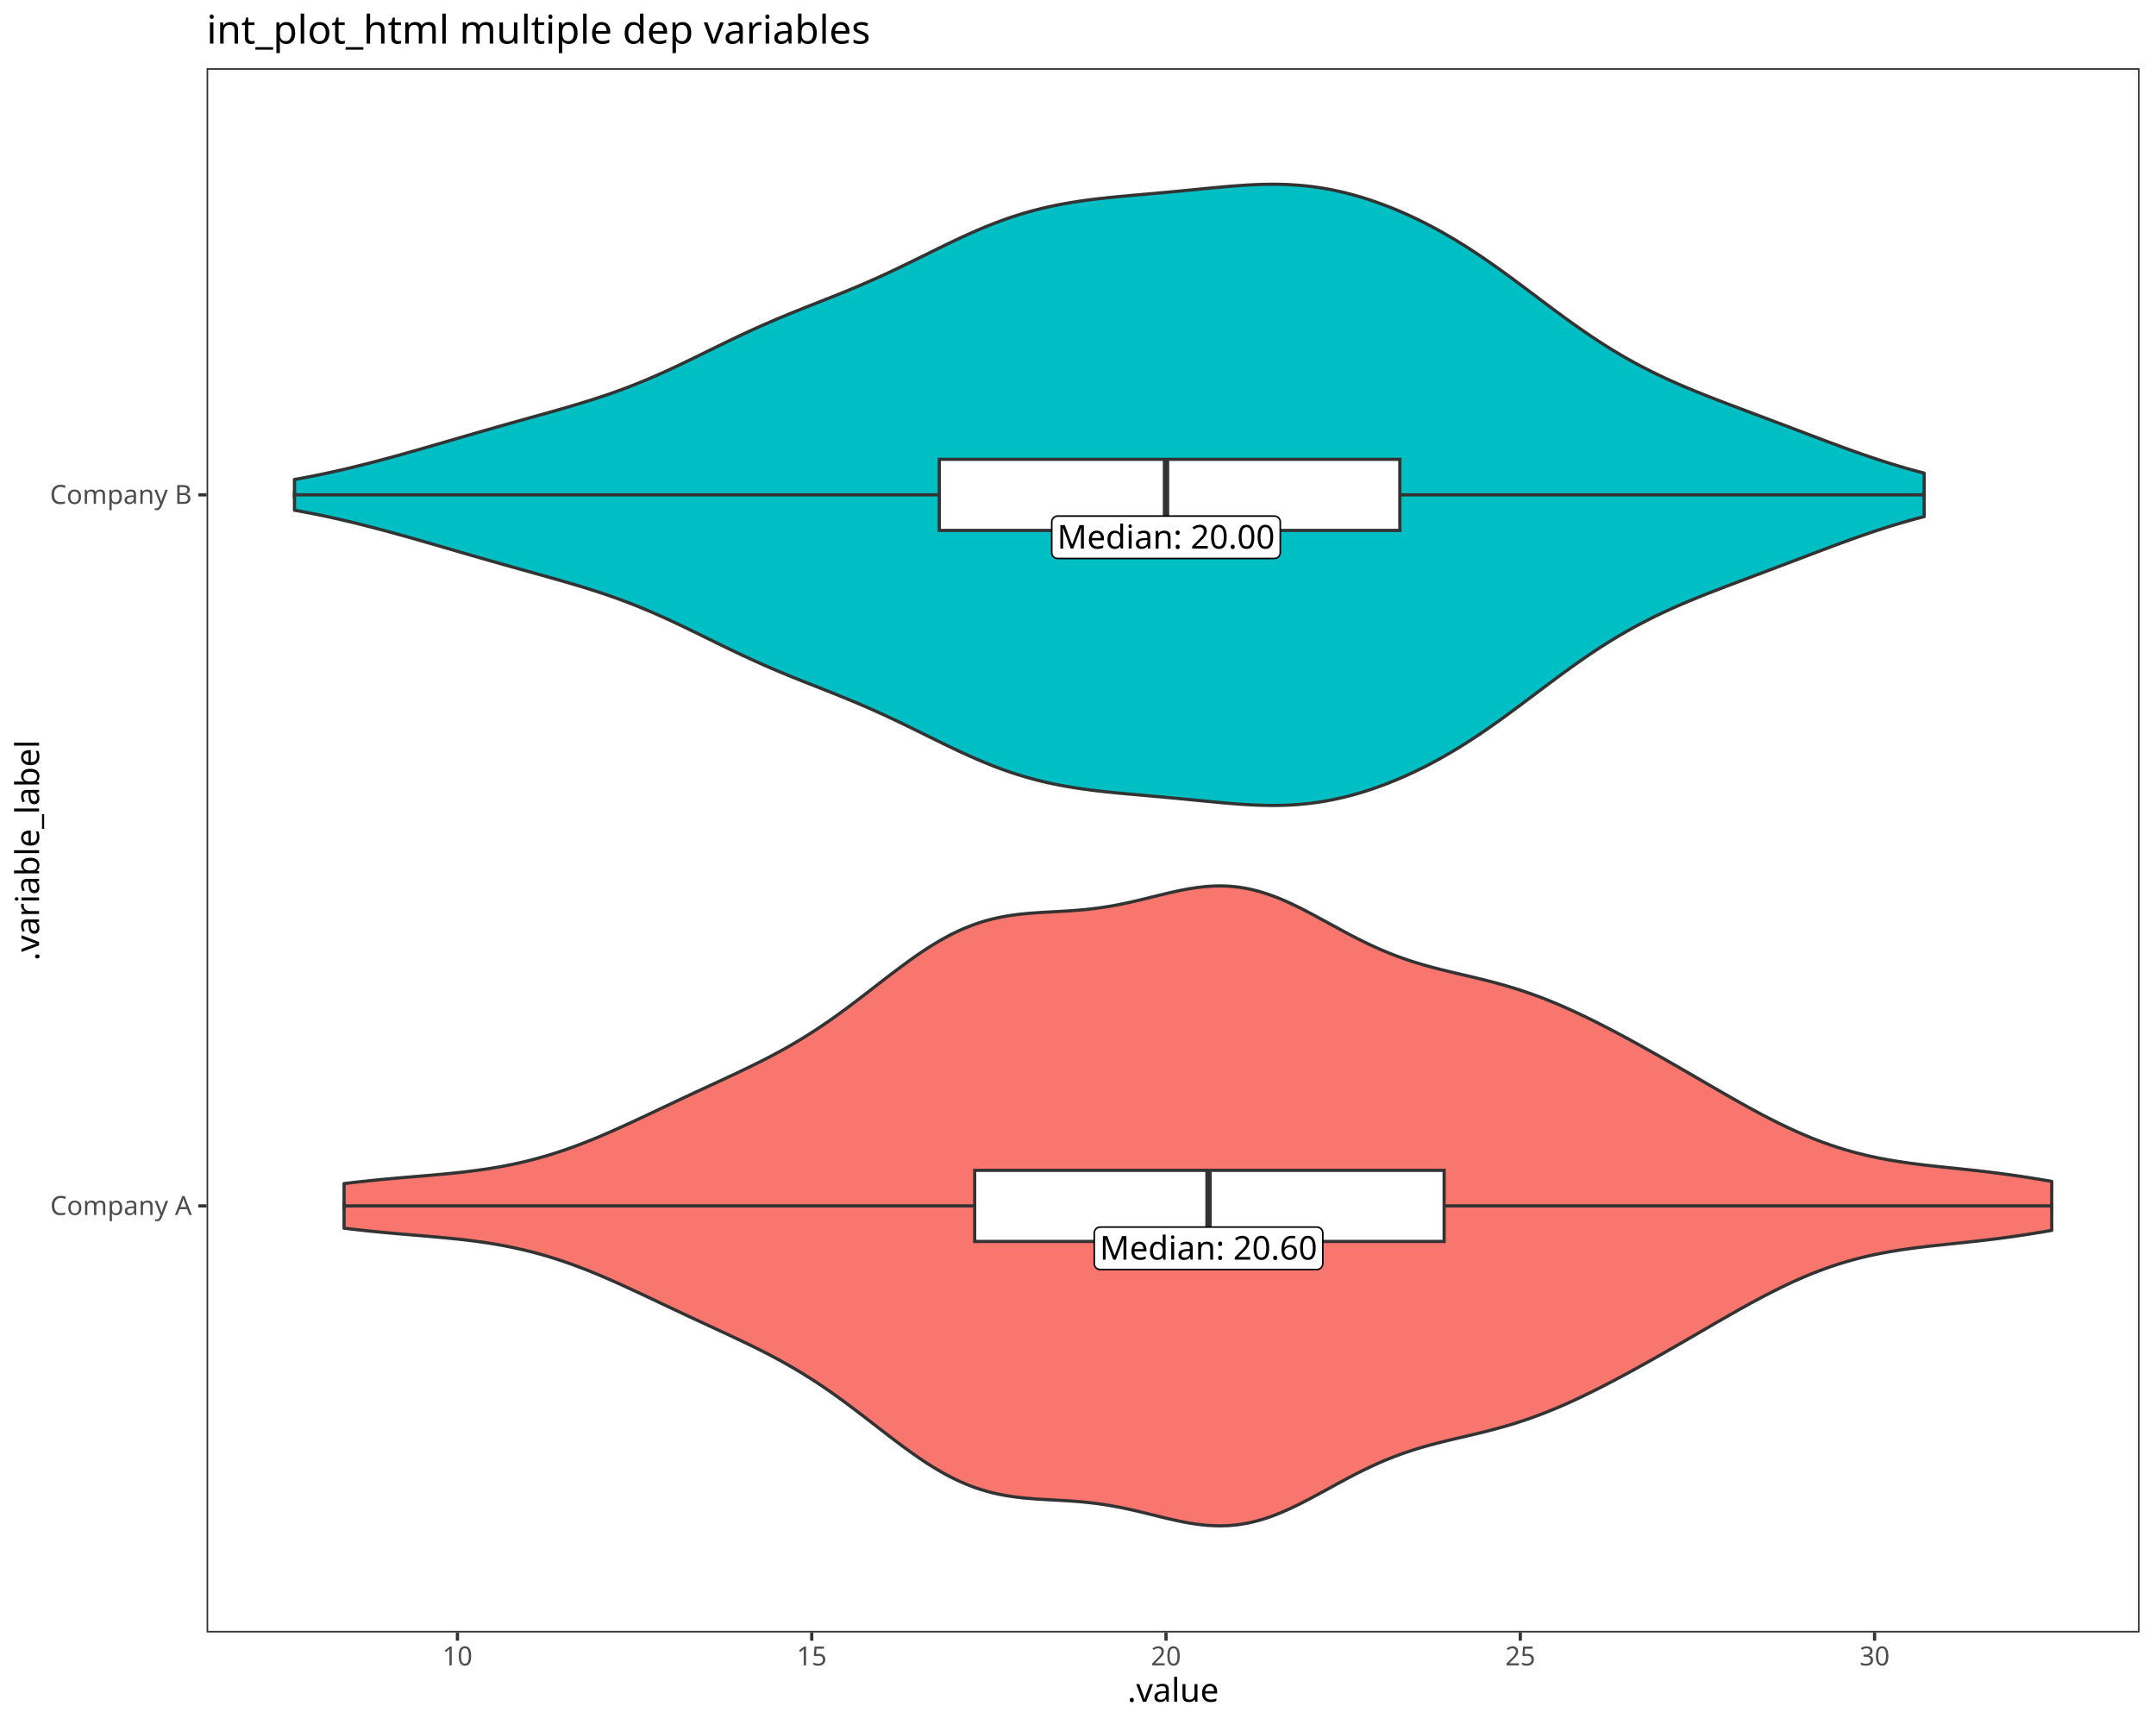
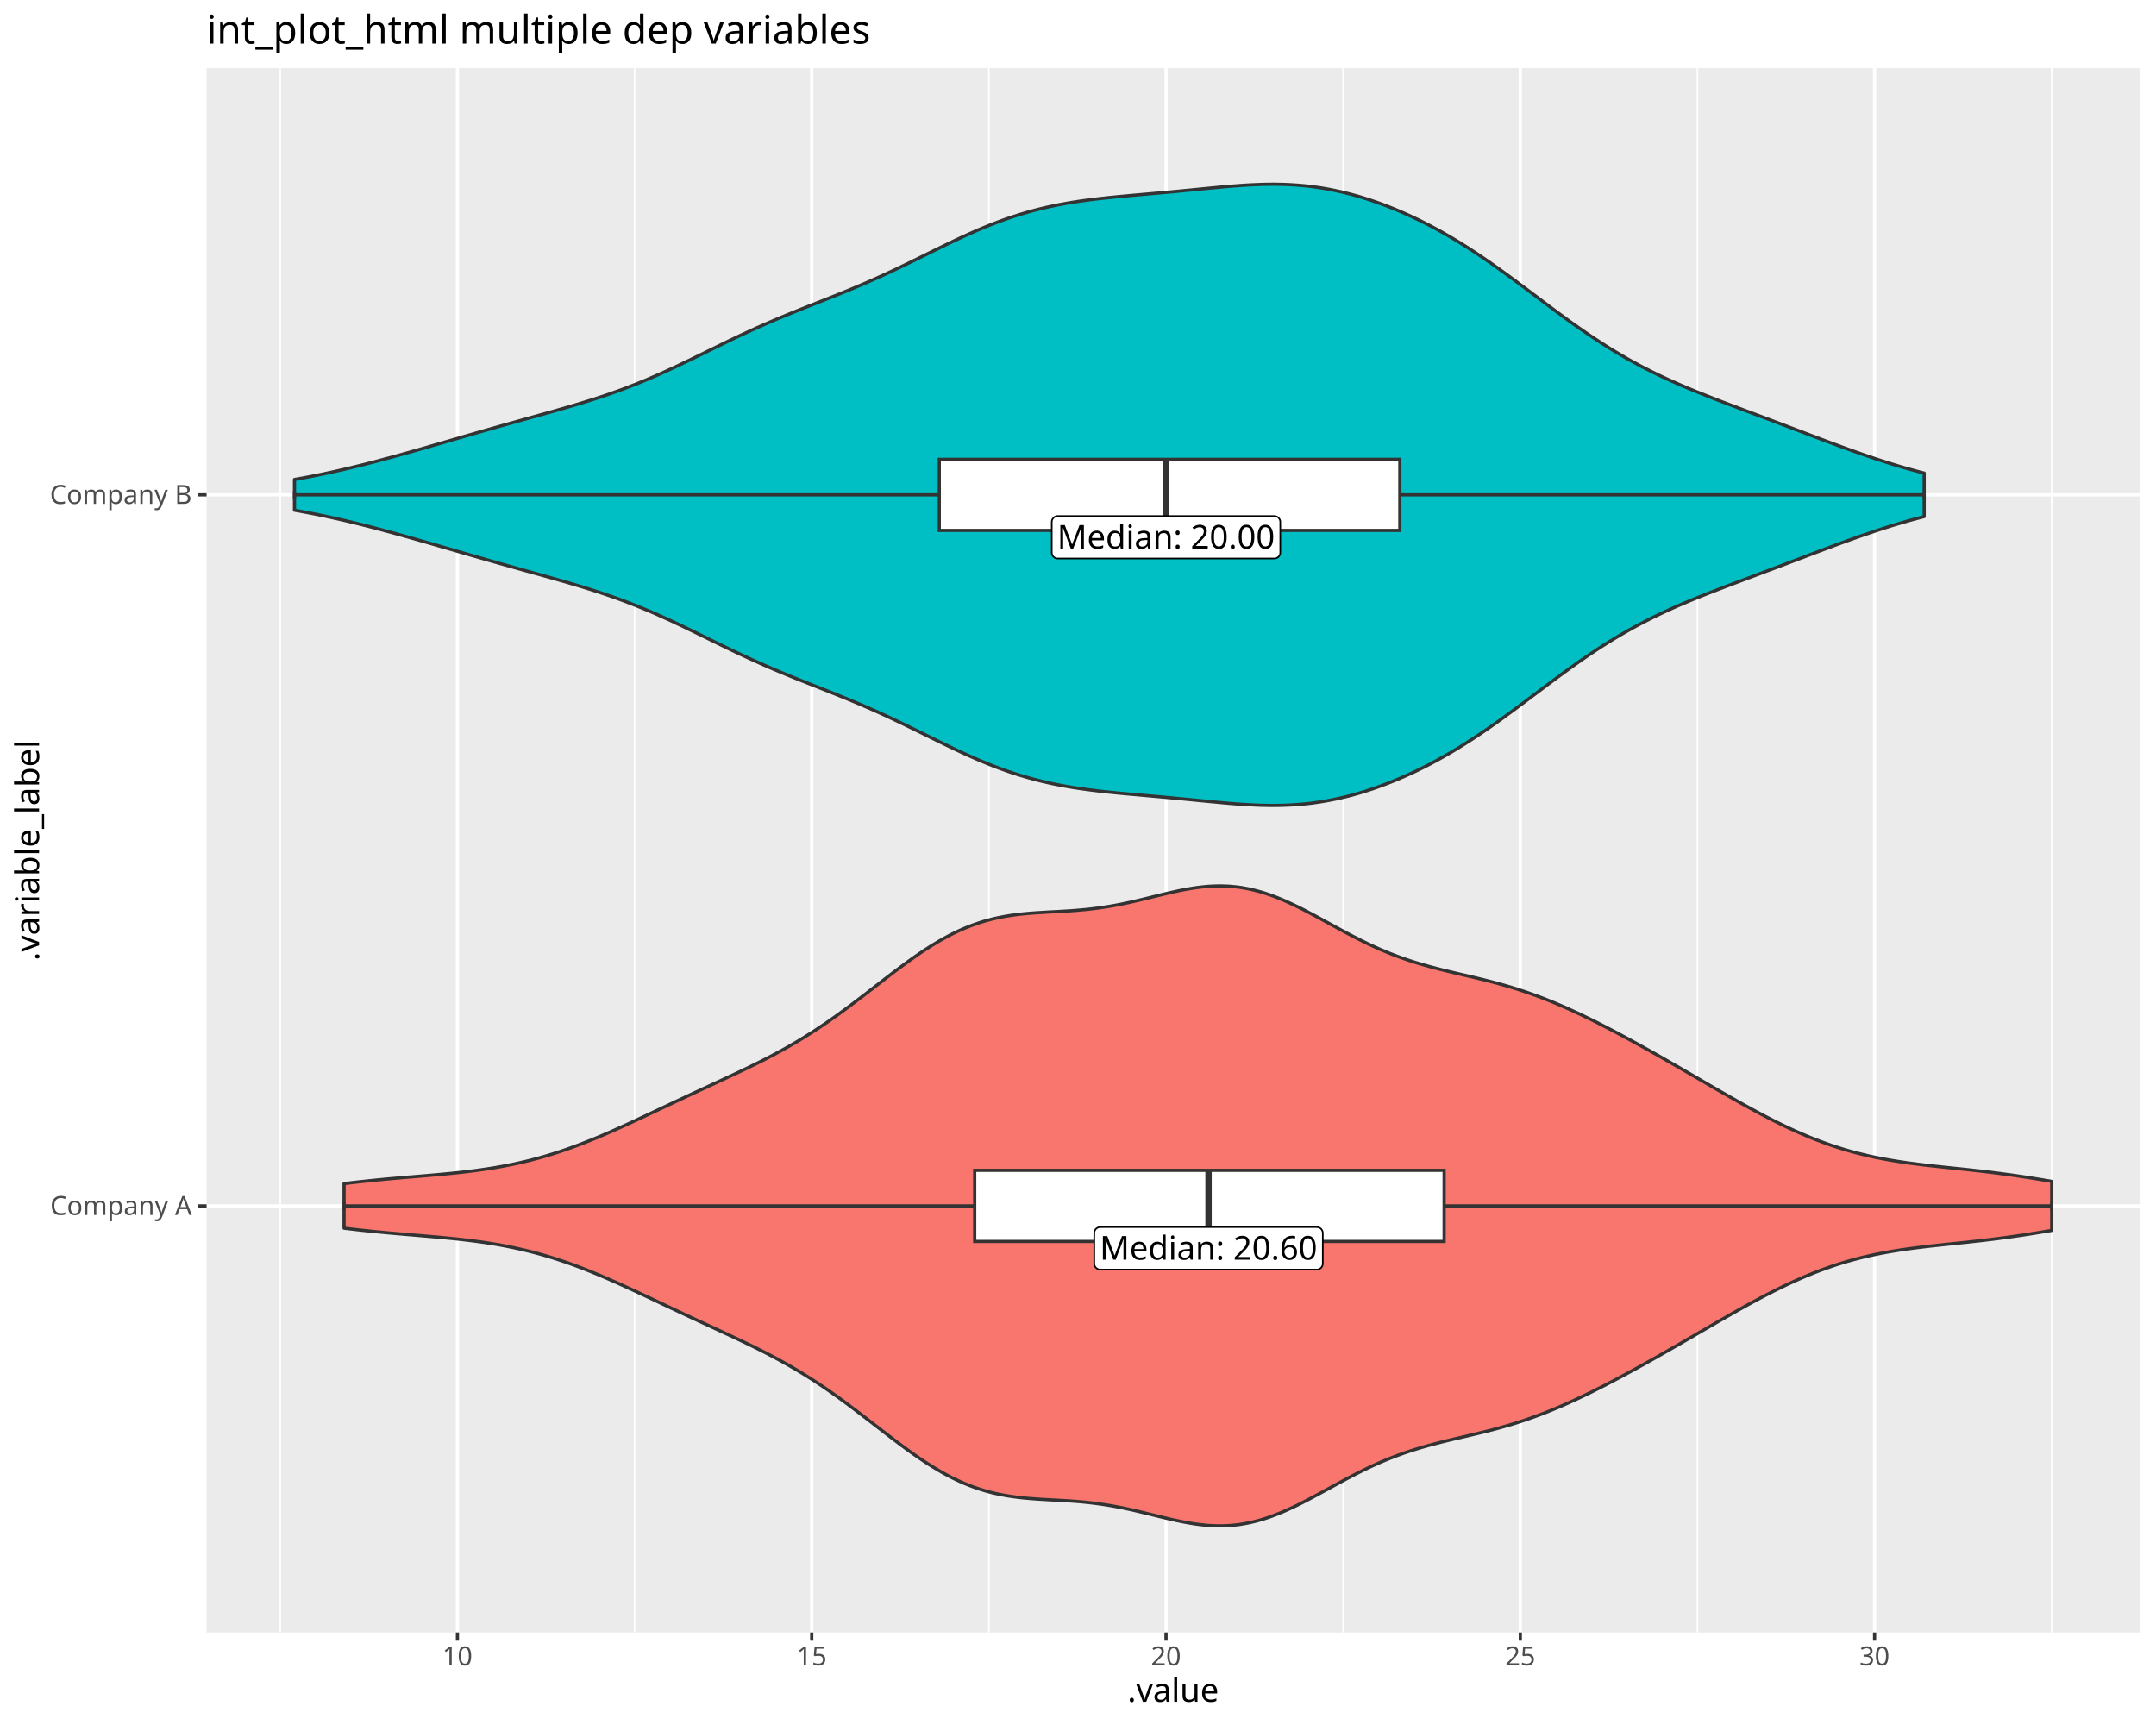
<svg xmlns="http://www.w3.org/2000/svg" class="svglite" data-engine-version="2.0" width="720.00pt" height="576.00pt" viewBox="0 0 720.00 576.00">
  <defs>
    <style type="text/css">
    .svglite line, .svglite polyline, .svglite polygon, .svglite path, .svglite rect, .svglite circle {
      fill: none;
      stroke: #000000;
      stroke-linecap: round;
      stroke-linejoin: round;
      stroke-miterlimit: 10.00;
    }
  </style>
  </defs>
  <rect width="100%" height="100%" style="stroke: none; fill: #FFFFFF;" />
  <defs>
    <clipPath id="cpMC4wMHw3MjAuMDB8MC4wMHw1NzYuMDA=">
      <rect x="0.00" y="0.00" width="720.00" height="576.00" />
    </clipPath>
  </defs>
  <g clip-path="url(#cpMC4wMHw3MjAuMDB8MC4wMHw1NzYuMDA=)">
    <rect x="0.00" y="0.00" width="720.00" height="576.00" style="stroke-width: 1.07; stroke: #FFFFFF; fill: #FFFFFF;" />
  </g>
  <defs>
    <clipPath id="cpNjguOTl8NzE0LjUyfDIyLjc4fDU0NS4xMQ==">
      <rect x="68.99" y="22.78" width="645.53" height="522.33" />
    </clipPath>
  </defs>
  <g clip-path="url(#cpNjguOTl8NzE0LjUyfDIyLjc4fDU0NS4xMQ==)">
-     <rect x="68.99" y="22.78" width="645.53" height="522.33" style="stroke-width: 1.07; stroke: none; fill: #FFFFFF;" />
+     <rect x="68.99" y="22.78" width="645.53" height="522.33" style="stroke-width: 1.07; stroke: none; fill: #EBEBEB;" />
+     <polyline points="93.60,545.11 93.60,22.78 " style="stroke-width: 0.53; stroke: #FFFFFF; stroke-linecap: butt;" />
+     <polyline points="211.92,545.11 211.92,22.78 " style="stroke-width: 0.53; stroke: #FFFFFF; stroke-linecap: butt;" />
+     <polyline points="330.23,545.11 330.23,22.78 " style="stroke-width: 0.53; stroke: #FFFFFF; stroke-linecap: butt;" />
+     <polyline points="448.55,545.11 448.55,22.78 " style="stroke-width: 0.53; stroke: #FFFFFF; stroke-linecap: butt;" />
+     <polyline points="566.86,545.11 566.86,22.78 " style="stroke-width: 0.53; stroke: #FFFFFF; stroke-linecap: butt;" />
+     <polyline points="685.18,545.11 685.18,22.78 " style="stroke-width: 0.53; stroke: #FFFFFF; stroke-linecap: butt;" />
+     <polyline points="68.99,402.66 714.52,402.66 " style="stroke-width: 1.07; stroke: #FFFFFF; stroke-linecap: butt;" />
+     <polyline points="68.99,165.24 714.52,165.24 " style="stroke-width: 1.07; stroke: #FFFFFF; stroke-linecap: butt;" />
+     <polyline points="152.76,545.11 152.76,22.78 " style="stroke-width: 1.07; stroke: #FFFFFF; stroke-linecap: butt;" />
+     <polyline points="271.08,545.11 271.08,22.78 " style="stroke-width: 1.07; stroke: #FFFFFF; stroke-linecap: butt;" />
+     <polyline points="389.39,545.11 389.39,22.78 " style="stroke-width: 1.07; stroke: #FFFFFF; stroke-linecap: butt;" />
+     <polyline points="507.71,545.11 507.71,22.78 " style="stroke-width: 1.07; stroke: #FFFFFF; stroke-linecap: butt;" />
+     <polyline points="626.02,545.11 626.02,22.78 " style="stroke-width: 1.07; stroke: #FFFFFF; stroke-linecap: butt;" />
    <polygon points="114.90,410.11 116.02,410.24 117.13,410.37 118.25,410.50 119.36,410.63 120.48,410.75 121.60,410.87 122.71,410.99 123.83,411.11 124.94,411.22 126.06,411.33 127.18,411.44 128.29,411.54 129.41,411.65 130.52,411.75 131.64,411.85 132.76,411.95 133.87,412.04 134.99,412.14 136.10,412.23 137.22,412.33 138.34,412.42 139.45,412.52 140.57,412.61 141.68,412.71 142.80,412.80 143.92,412.90 145.03,413.00 146.15,413.09 147.26,413.20 148.38,413.30 149.50,413.41 150.61,413.52 151.73,413.63 152.84,413.75 153.96,413.87 155.08,414.00 156.19,414.13 157.31,414.27 158.42,414.41 159.54,414.56 160.66,414.71 161.77,414.87 162.89,415.04 164.00,415.22 165.12,415.40 166.24,415.59 167.35,415.79 168.47,416.00 169.58,416.22 170.70,416.44 171.82,416.67 172.93,416.92 174.05,417.17 175.16,417.43 176.28,417.70 177.40,417.98 178.51,418.27 179.63,418.57 180.74,418.88 181.86,419.20 182.98,419.53 184.09,419.87 185.21,420.22 186.32,420.58 187.44,420.95 188.56,421.33 189.67,421.72 190.79,422.11 191.90,422.52 193.02,422.94 194.14,423.36 195.25,423.79 196.37,424.23 197.48,424.68 198.60,425.14 199.72,425.60 200.83,426.07 201.95,426.55 203.06,427.03 204.18,427.52 205.30,428.01 206.41,428.51 207.53,429.02 208.64,429.52 209.76,430.04 210.88,430.55 211.99,431.07 213.11,431.59 214.22,432.11 215.34,432.63 216.46,433.16 217.57,433.68 218.69,434.21 219.80,434.74 220.92,435.27 222.04,435.79 223.15,436.32 224.27,436.85 225.38,437.37 226.50,437.90 227.62,438.42 228.73,438.94 229.85,439.47 230.96,439.99 232.08,440.51 233.20,441.03 234.31,441.54 235.43,442.06 236.54,442.58 237.66,443.09 238.78,443.61 239.89,444.13 241.01,444.65 242.12,445.17 243.24,445.68 244.36,446.21 245.47,446.73 246.59,447.26 247.70,447.79 248.82,448.32 249.94,448.86 251.05,449.40 252.17,449.95 253.28,450.51 254.40,451.07 255.52,451.64 256.63,452.21 257.75,452.80 258.86,453.39 259.98,453.99 261.10,454.60 262.21,455.23 263.33,455.86 264.44,456.50 265.56,457.15 266.68,457.82 267.79,458.49 268.91,459.18 270.02,459.88 271.14,460.59 272.26,461.31 273.37,462.05 274.49,462.79 275.60,463.55 276.72,464.32 277.84,465.10 278.95,465.89 280.07,466.69 281.18,467.50 282.30,468.32 283.42,469.15 284.53,469.99 285.65,470.83 286.76,471.68 287.88,472.53 289.00,473.39 290.11,474.25 291.23,475.11 292.34,475.98 293.46,476.84 294.58,477.70 295.69,478.56 296.81,479.42 297.92,480.27 299.04,481.12 300.16,481.96 301.27,482.79 302.39,483.61 303.50,484.42 304.62,485.22 305.74,486.01 306.85,486.78 307.97,487.53 309.08,488.27 310.20,488.99 311.32,489.69 312.43,490.37 313.55,491.03 314.66,491.68 315.78,492.29 316.90,492.89 318.01,493.47 319.13,494.01 320.24,494.53 321.36,495.04 322.48,495.51 323.59,495.96 324.71,496.39 325.50,496.68 325.82,496.79 326.94,497.17 328.06,497.52 329.17,497.86 330.29,498.16 331.40,498.45 332.52,498.71 333.64,498.95 334.75,499.17 335.87,499.38 336.98,499.56 338.10,499.73 339.22,499.88 340.33,500.01 341.45,500.14 342.56,500.25 343.68,500.35 344.80,500.44 345.91,500.52 347.03,500.59 348.14,500.66 349.26,500.73 350.38,500.79 351.49,500.85 352.61,500.91 353.72,500.97 354.84,501.03 355.96,501.10 357.07,501.17 358.19,501.25 359.30,501.33 360.42,501.42 361.54,501.52 362.65,501.63 363.77,501.75 364.88,501.88 366.00,502.02 367.12,502.17 368.23,502.33 369.35,502.50 370.46,502.68 371.58,502.87 372.70,503.08 373.81,503.29 374.93,503.51 376.04,503.75 377.16,503.99 378.28,504.24 379.39,504.50 380.51,504.76 381.62,505.03 382.74,505.30 383.86,505.57 384.97,505.85 386.09,506.12 387.20,506.40 388.32,506.67 389.44,506.94 390.55,507.20 391.67,507.45 392.78,507.70 393.90,507.93 395.02,508.16 396.13,508.37 397.25,508.57 398.36,508.75 399.48,508.92 400.60,509.06 401.71,509.19 402.83,509.30 403.59,509.36 403.94,509.38 405.06,509.44 406.18,509.48 407.29,509.50 408.41,509.48 409.53,509.45 410.64,509.39 411.76,509.29 412.87,509.18 413.99,509.04 415.11,508.86 416.22,508.66 417.34,508.44 418.45,508.18 419.57,507.90 420.69,507.60 421.80,507.27 422.92,506.91 424.03,506.53 425.15,506.13 426.27,505.69 427.38,505.25 428.50,504.78 429.61,504.29 430.73,503.79 431.85,503.27 432.96,502.73 434.08,502.18 435.19,501.61 436.31,501.04 437.43,500.45 438.54,499.86 439.66,499.26 440.77,498.66 441.89,498.05 443.01,497.44 444.12,496.83 445.24,496.22 446.35,495.61 447.47,495.00 448.59,494.40 449.70,493.80 450.82,493.21 451.93,492.63 453.05,492.05 454.17,491.49 455.28,490.94 456.40,490.39 457.51,489.86 458.63,489.34 459.75,488.84 460.86,488.34 461.98,487.86 463.09,487.40 464.21,486.94 465.33,486.51 466.44,486.08 467.56,485.67 468.67,485.27 469.79,484.89 470.91,484.51 472.02,484.15 473.14,483.81 474.25,483.47 475.37,483.14 476.49,482.83 477.60,482.52 478.72,482.22 479.83,481.93 480.95,481.64 482.07,481.36 482.27,481.31 483.18,481.09 484.30,480.82 485.41,480.55 486.53,480.29 487.65,480.03 488.76,479.77 489.88,479.51 490.99,479.24 492.11,478.98 493.23,478.71 494.34,478.44 495.46,478.17 496.57,477.89 497.69,477.60 498.81,477.31 499.92,477.01 501.04,476.70 502.15,476.39 503.27,476.07 504.39,475.74 505.50,475.40 506.62,475.05 507.73,474.69 508.85,474.32 509.97,473.94 511.08,473.55 512.20,473.15 513.31,472.75 514.43,472.33 515.55,471.90 516.66,471.46 517.78,471.01 518.89,470.55 520.01,470.09 521.13,469.61 522.24,469.13 523.36,468.63 524.47,468.13 525.59,467.62 526.71,467.10 527.82,466.58 528.94,466.04 530.05,465.50 531.17,464.96 532.29,464.40 533.40,463.84 534.52,463.28 535.63,462.71 536.75,462.13 537.87,461.55 538.98,460.97 540.10,460.37 541.21,459.78 542.33,459.18 543.45,458.58 544.56,457.97 545.68,457.36 546.79,456.75 547.91,456.13 549.03,455.51 550.14,454.89 551.26,454.26 552.37,453.64 553.49,453.01 554.61,452.37 555.72,451.74 556.84,451.10 557.95,450.46 559.07,449.82 560.19,449.18 561.30,448.54 562.42,447.89 563.53,447.24 564.65,446.60 565.77,445.95 566.88,445.30 568.00,444.65 569.11,444.01 570.23,443.36 571.35,442.71 572.46,442.07 573.58,441.42 574.69,440.78 575.81,440.14 576.93,439.50 578.04,438.86 579.16,438.23 580.27,437.60 581.39,436.97 582.51,436.35 583.62,435.73 584.74,435.12 585.85,434.52 586.97,433.92 588.09,433.32 589.20,432.73 590.32,432.15 591.43,431.58 592.55,431.01 593.67,430.46 594.78,429.91 595.90,429.37 597.01,428.84 598.13,428.32 599.25,427.80 600.36,427.31 601.48,426.82 602.59,426.33 603.71,425.87 604.83,425.41 605.94,424.96 607.06,424.53 608.17,424.11 609.29,423.70 610.41,423.30 611.52,422.91 612.64,422.53 613.75,422.17 614.87,421.82 615.99,421.48 617.10,421.15 618.22,420.84 619.33,420.53 620.45,420.24 621.57,419.95 622.68,419.68 623.80,419.42 624.91,419.17 626.03,418.93 627.15,418.70 628.26,418.48 629.38,418.27 630.49,418.07 631.61,417.87 632.73,417.69 633.84,417.51 634.96,417.33 636.07,417.17 637.19,417.01 638.31,416.86 639.42,416.71 640.54,416.57 641.65,416.43 642.77,416.30 643.89,416.17 645.00,416.04 646.12,415.92 647.23,415.80 648.35,415.68 649.47,415.56 650.58,415.44 651.70,415.33 652.81,415.21 653.93,415.09 655.05,414.97 656.16,414.86 657.28,414.74 658.39,414.61 659.51,414.49 660.63,414.37 661.74,414.24 662.86,414.11 663.97,413.97 665.09,413.84 666.21,413.70 667.32,413.56 668.44,413.41 669.55,413.26 670.67,413.11 671.79,412.95 672.90,412.80 674.02,412.63 675.13,412.47 676.25,412.30 677.37,412.13 678.48,411.95 679.60,411.77 680.71,411.59 681.83,411.41 682.95,411.22 684.06,411.03 685.18,410.84 685.18,394.48 684.06,394.29 682.95,394.10 681.83,393.91 680.71,393.73 679.60,393.55 678.48,393.37 677.37,393.19 676.25,393.02 675.13,392.85 674.02,392.69 672.90,392.52 671.79,392.36 670.67,392.21 669.55,392.06 668.44,391.91 667.32,391.76 666.21,391.62 665.09,391.48 663.97,391.34 662.86,391.21 661.74,391.08 660.63,390.95 659.51,390.83 658.39,390.70 657.28,390.58 656.16,390.46 655.05,390.34 653.93,390.23 652.81,390.11 651.70,389.99 650.58,389.88 649.47,389.76 648.35,389.64 647.23,389.52 646.12,389.40 645.00,389.27 643.89,389.15 642.77,389.02 641.65,388.88 640.54,388.75 639.42,388.60 638.31,388.46 637.19,388.31 636.07,388.15 634.96,387.98 633.84,387.81 632.73,387.63 631.61,387.45 630.49,387.25 629.38,387.05 628.26,386.84 627.15,386.62 626.03,386.39 624.91,386.15 623.80,385.90 622.68,385.63 621.57,385.36 620.45,385.08 619.33,384.79 618.22,384.48 617.10,384.17 615.99,383.84 614.87,383.50 613.75,383.15 612.64,382.78 611.52,382.41 610.41,382.02 609.29,381.62 608.17,381.21 607.06,380.79 605.94,380.35 604.83,379.91 603.71,379.45 602.59,378.98 601.48,378.50 600.36,378.01 599.25,377.51 598.13,377.00 597.01,376.48 595.90,375.95 594.78,375.41 593.67,374.86 592.55,374.31 591.43,373.74 590.32,373.17 589.20,372.59 588.09,372.00 586.97,371.40 585.85,370.80 584.74,370.20 583.62,369.58 582.51,368.97 581.39,368.35 580.27,367.72 579.16,367.09 578.04,366.46 576.93,365.82 575.81,365.18 574.69,364.54 573.58,363.90 572.46,363.25 571.35,362.61 570.23,361.96 569.11,361.31 568.00,360.66 566.88,360.02 565.77,359.37 564.65,358.72 563.53,358.07 562.42,357.43 561.30,356.78 560.19,356.14 559.07,355.50 557.95,354.86 556.84,354.22 555.72,353.58 554.61,352.94 553.49,352.31 552.37,351.68 551.26,351.05 550.14,350.43 549.03,349.81 547.91,349.19 546.79,348.57 545.68,347.96 544.56,347.35 543.45,346.74 542.33,346.14 541.21,345.54 540.10,344.94 538.98,344.35 537.87,343.77 536.75,343.19 535.63,342.61 534.52,342.04 533.40,341.47 532.29,340.92 531.17,340.36 530.05,339.82 528.94,339.28 527.82,338.74 526.71,338.22 525.59,337.70 524.47,337.19 523.36,336.69 522.24,336.19 521.13,335.71 520.01,335.23 518.89,334.76 517.78,334.31 516.66,333.86 515.55,333.42 514.43,332.99 513.31,332.57 512.20,332.17 511.08,331.77 509.97,331.38 508.85,331.00 507.73,330.63 506.62,330.27 505.50,329.92 504.39,329.58 503.27,329.25 502.15,328.93 501.04,328.62 499.92,328.31 498.81,328.01 497.69,327.72 496.57,327.43 495.46,327.15 494.34,326.88 493.23,326.61 492.11,326.34 490.99,326.07 489.88,325.81 488.76,325.55 487.65,325.29 486.53,325.03 485.41,324.76 484.30,324.50 483.18,324.23 482.27,324.00 482.07,323.96 480.95,323.68 479.83,323.39 478.72,323.10 477.60,322.80 476.49,322.49 475.37,322.18 474.25,321.85 473.14,321.51 472.02,321.17 470.91,320.81 469.79,320.43 468.67,320.05 467.56,319.65 466.44,319.24 465.33,318.81 464.21,318.38 463.09,317.92 461.98,317.45 460.86,316.98 459.75,316.48 458.63,315.98 457.51,315.46 456.40,314.93 455.28,314.38 454.17,313.83 453.05,313.26 451.93,312.69 450.82,312.11 449.70,311.52 448.59,310.92 447.47,310.32 446.35,309.71 445.24,309.10 444.12,308.49 443.01,307.88 441.89,307.27 440.77,306.66 439.66,306.06 438.54,305.46 437.43,304.87 436.31,304.28 435.19,303.70 434.08,303.14 432.96,302.59 431.85,302.05 430.73,301.53 429.61,301.03 428.50,300.53 427.38,300.07 426.27,299.62 425.15,299.19 424.03,298.79 422.92,298.41 421.80,298.05 420.69,297.72 419.57,297.42 418.45,297.14 417.34,296.88 416.22,296.66 415.11,296.46 413.99,296.28 412.87,296.14 411.76,296.03 410.64,295.93 409.53,295.87 408.41,295.84 407.29,295.82 406.18,295.84 405.06,295.88 403.94,295.94 403.59,295.96 402.83,296.02 401.71,296.13 400.60,296.26 399.48,296.40 398.36,296.57 397.25,296.75 396.13,296.95 395.02,297.16 393.90,297.38 392.78,297.62 391.67,297.87 390.55,298.12 389.44,298.38 388.32,298.65 387.20,298.92 386.09,299.20 384.97,299.47 383.86,299.75 382.74,300.02 381.62,300.29 380.51,300.56 379.39,300.82 378.28,301.08 377.16,301.33 376.04,301.57 374.93,301.80 373.81,302.03 372.70,302.24 371.58,302.45 370.46,302.64 369.35,302.82 368.23,302.99 367.12,303.15 366.00,303.30 364.88,303.44 363.77,303.57 362.65,303.69 361.54,303.79 360.42,303.89 359.30,303.98 358.19,304.07 357.07,304.15 355.96,304.22 354.84,304.28 353.72,304.35 352.61,304.41 351.49,304.47 350.38,304.53 349.26,304.59 348.14,304.66 347.03,304.73 345.91,304.80 344.80,304.88 343.68,304.97 342.56,305.07 341.45,305.18 340.33,305.30 339.22,305.44 338.10,305.59 336.98,305.76 335.87,305.94 334.75,306.15 333.64,306.37 332.52,306.61 331.40,306.87 330.29,307.16 329.17,307.46 328.06,307.79 326.94,308.15 325.82,308.53 325.50,308.64 324.71,308.93 323.59,309.36 322.48,309.81 321.36,310.28 320.24,310.78 319.13,311.31 318.01,311.85 316.90,312.43 315.78,313.03 314.66,313.64 313.55,314.28 312.43,314.95 311.32,315.62 310.20,316.33 309.08,317.05 307.97,317.79 306.85,318.54 305.74,319.31 304.62,320.10 303.50,320.89 302.39,321.71 301.27,322.53 300.16,323.36 299.04,324.20 297.92,325.04 296.81,325.90 295.69,326.75 294.58,327.62 293.46,328.48 292.34,329.34 291.23,330.21 290.11,331.07 289.00,331.93 287.88,332.79 286.76,333.64 285.65,334.49 284.53,335.33 283.42,336.17 282.30,337.00 281.18,337.81 280.07,338.63 278.95,339.43 277.84,340.22 276.72,341.00 275.60,341.77 274.49,342.52 273.37,343.27 272.26,344.01 271.14,344.73 270.02,345.44 268.91,346.14 267.79,346.83 266.68,347.50 265.56,348.17 264.44,348.82 263.33,349.46 262.21,350.09 261.10,350.72 259.98,351.32 258.86,351.93 257.75,352.52 256.63,353.10 255.52,353.68 254.40,354.25 253.28,354.81 252.17,355.36 251.05,355.91 249.94,356.46 248.82,356.99 247.70,357.53 246.59,358.06 245.47,358.59 244.36,359.11 243.24,359.63 242.12,360.15 241.01,360.67 239.89,361.19 238.78,361.71 237.66,362.22 236.54,362.74 235.43,363.26 234.31,363.77 233.20,364.29 232.08,364.81 230.96,365.33 229.85,365.85 228.73,366.37 227.62,366.90 226.50,367.42 225.38,367.95 224.27,368.47 223.15,369.00 222.04,369.52 220.92,370.05 219.80,370.58 218.69,371.11 217.57,371.63 216.46,372.16 215.34,372.69 214.22,373.21 213.11,373.73 211.99,374.25 210.88,374.77 209.76,375.28 208.64,375.79 207.53,376.30 206.41,376.80 205.30,377.30 204.18,377.80 203.06,378.29 201.95,378.77 200.83,379.25 199.72,379.72 198.60,380.18 197.48,380.64 196.37,381.08 195.25,381.52 194.14,381.96 193.02,382.38 191.90,382.80 190.79,383.20 189.67,383.60 188.56,383.99 187.44,384.37 186.32,384.74 185.21,385.10 184.09,385.45 182.98,385.79 181.86,386.12 180.74,386.44 179.63,386.75 178.51,387.05 177.40,387.34 176.28,387.62 175.16,387.89 174.05,388.15 172.93,388.40 171.82,388.65 170.70,388.88 169.58,389.10 168.47,389.32 167.35,389.53 166.24,389.72 165.12,389.92 164.00,390.10 162.89,390.27 161.77,390.44 160.66,390.60 159.54,390.76 158.42,390.91 157.31,391.05 156.19,391.19 155.08,391.32 153.96,391.45 152.84,391.57 151.73,391.69 150.61,391.80 149.50,391.91 148.38,392.02 147.26,392.12 146.15,392.22 145.03,392.32 143.92,392.42 142.80,392.52 141.68,392.61 140.57,392.71 139.45,392.80 138.34,392.90 137.22,392.99 136.10,393.08 134.99,393.18 133.87,393.27 132.76,393.37 131.64,393.47 130.52,393.57 129.41,393.67 128.29,393.78 127.18,393.88 126.06,393.99 124.94,394.10 123.83,394.21 122.71,394.33 121.60,394.45 120.48,394.57 119.36,394.69 118.25,394.82 117.13,394.95 116.02,395.08 114.90,395.21 114.90,410.11 " style="stroke-width: 1.07; stroke: #333333; stroke-linecap: butt; fill: #F8766D;" />
    <polygon points="98.34,170.37 99.40,170.56 100.47,170.75 101.53,170.95 102.60,171.15 103.66,171.35 104.73,171.56 105.79,171.77 106.86,171.99 107.92,172.21 108.99,172.44 110.05,172.67 111.12,172.90 112.18,173.14 113.25,173.38 114.31,173.63 115.38,173.87 116.44,174.13 117.51,174.38 118.57,174.64 119.64,174.90 120.70,175.17 121.77,175.44 122.83,175.71 123.90,175.98 124.96,176.26 126.03,176.54 127.09,176.82 128.16,177.10 129.22,177.39 130.29,177.68 131.35,177.97 132.42,178.26 133.48,178.56 134.55,178.85 135.61,179.15 136.68,179.45 137.74,179.75 138.81,180.05 139.87,180.36 140.94,180.66 142.00,180.97 143.07,181.27 144.13,181.58 145.20,181.89 146.26,182.20 147.33,182.51 148.39,182.82 149.46,183.12 150.52,183.43 151.59,183.74 152.65,184.05 153.72,184.36 154.78,184.67 155.85,184.98 156.91,185.29 157.98,185.59 159.04,185.90 160.11,186.21 161.17,186.51 162.24,186.82 163.30,187.12 164.37,187.43 165.43,187.73 166.50,188.03 167.56,188.33 168.63,188.63 169.69,188.93 170.76,189.23 171.83,189.53 172.89,189.83 173.96,190.13 175.02,190.43 176.09,190.72 177.15,191.02 178.22,191.32 179.28,191.61 180.35,191.91 181.41,192.21 182.48,192.51 183.54,192.80 184.61,193.11 185.67,193.41 186.74,193.71 187.80,194.02 188.87,194.32 189.93,194.63 191.00,194.95 192.06,195.26 193.13,195.58 194.19,195.90 195.26,196.23 196.32,196.56 197.39,196.90 198.45,197.24 199.52,197.58 200.58,197.93 201.65,198.29 202.71,198.65 203.78,199.02 204.84,199.39 205.91,199.77 206.97,200.16 208.04,200.55 209.10,200.95 210.17,201.36 211.23,201.77 212.30,202.19 213.36,202.62 214.43,203.06 215.49,203.50 216.56,203.94 217.62,204.40 218.69,204.86 219.75,205.33 220.82,205.81 221.88,206.29 222.95,206.77 224.01,207.26 225.08,207.76 226.14,208.26 227.21,208.76 228.27,209.27 229.34,209.78 230.40,210.30 231.47,210.81 232.53,211.33 233.60,211.85 234.66,212.38 235.73,212.90 236.79,213.42 237.86,213.94 238.92,214.47 239.99,214.99 241.05,215.51 242.12,216.02 243.18,216.54 244.25,217.05 245.31,217.56 246.38,218.07 247.44,218.57 248.51,219.07 249.58,219.56 250.64,220.05 251.71,220.54 252.77,221.02 253.84,221.50 254.90,221.97 255.97,222.44 257.03,222.90 258.10,223.36 259.16,223.81 260.23,224.26 261.29,224.70 262.36,225.15 263.42,225.58 264.49,226.02 265.55,226.45 266.62,226.88 267.68,227.30 268.75,227.73 269.81,228.15 270.88,228.57 271.94,228.99 273.01,229.41 274.07,229.83 275.14,230.25 276.20,230.67 277.27,231.10 278.33,231.52 279.40,231.95 280.46,232.38 281.53,232.81 282.59,233.24 283.66,233.68 284.72,234.13 285.79,234.57 286.85,235.02 287.92,235.48 288.98,235.94 290.05,236.40 291.11,236.87 292.18,237.34 293.24,237.82 294.31,238.31 295.37,238.79 296.44,239.29 297.50,239.78 298.57,240.29 299.63,240.79 300.70,241.30 301.76,241.81 302.83,242.33 303.89,242.85 304.96,243.37 306.02,243.89 307.09,244.42 308.15,244.94 309.22,245.47 310.28,245.99 311.35,246.52 312.41,247.04 313.48,247.57 313.67,247.66 314.54,248.09 315.61,248.61 316.67,249.12 317.74,249.63 318.80,250.14 319.87,250.64 320.93,251.14 322.00,251.63 323.06,252.12 324.13,252.59 325.19,253.06 326.26,253.53 327.32,253.98 328.39,254.43 329.46,254.87 330.52,255.30 331.59,255.72 332.65,256.13 333.72,256.53 334.78,256.92 335.85,257.30 336.91,257.67 337.98,258.03 339.04,258.38 340.11,258.72 341.17,259.04 342.24,259.36 343.30,259.67 344.37,259.96 345.43,260.25 346.50,260.53 347.56,260.79 348.63,261.05 349.69,261.29 350.76,261.53 351.82,261.75 352.89,261.97 353.95,262.18 355.02,262.38 356.08,262.57 357.15,262.75 358.21,262.93 359.28,263.10 360.34,263.26 361.41,263.41 362.47,263.56 363.54,263.70 364.60,263.84 365.67,263.97 366.73,264.10 367.80,264.22 368.86,264.34 369.93,264.45 370.99,264.56 372.06,264.67 373.12,264.78 374.19,264.88 375.25,264.98 376.32,265.08 377.38,265.17 378.45,265.27 379.51,265.36 380.58,265.46 381.64,265.55 382.71,265.65 383.77,265.74 384.84,265.84 385.90,265.93 386.97,266.03 388.03,266.12 389.10,266.22 389.39,266.25 390.16,266.32 391.23,266.42 392.29,266.52 393.36,266.62 394.42,266.72 395.49,266.82 396.55,266.92 397.62,267.03 398.68,267.13 399.75,267.24 400.81,267.34 401.88,267.44 402.94,267.55 404.01,267.65 405.07,267.75 406.14,267.85 407.21,267.95 408.27,268.05 409.34,268.14 410.40,268.24 411.47,268.32 412.53,268.41 413.60,268.49 414.66,268.56 415.73,268.63 416.79,268.69 417.86,268.75 418.92,268.80 419.99,268.85 421.05,268.89 422.12,268.91 423.18,268.93 424.25,268.95 425.31,268.95 426.38,268.94 427.44,268.93 428.51,268.90 429.57,268.86 430.64,268.82 431.70,268.76 432.77,268.69 433.83,268.61 434.90,268.51 435.96,268.41 437.03,268.29 438.09,268.17 439.16,268.02 440.22,267.87 441.29,267.71 442.35,267.53 443.42,267.34 444.48,267.14 445.55,266.92 446.61,266.70 447.68,266.46 448.74,266.21 449.81,265.95 450.87,265.68 451.94,265.39 453.00,265.09 454.07,264.78 455.13,264.46 456.20,264.13 457.26,263.78 458.33,263.43 459.39,263.06 460.46,262.68 461.52,262.29 462.59,261.89 463.65,261.48 464.72,261.06 465.78,260.63 466.85,260.19 467.48,259.92 467.91,259.73 468.98,259.27 470.04,258.79 471.11,258.30 472.17,257.81 473.24,257.30 474.30,256.78 475.37,256.25 476.43,255.71 477.50,255.16 478.56,254.59 479.63,254.02 480.69,253.44 481.76,252.84 482.82,252.23 483.89,251.62 484.95,250.99 486.02,250.35 487.09,249.71 488.15,249.05 489.22,248.38 490.28,247.70 491.35,247.01 492.41,246.32 493.48,245.61 494.54,244.90 495.61,244.17 496.67,243.44 497.74,242.70 498.80,241.95 499.87,241.20 500.93,240.44 502.00,239.67 503.06,238.89 504.13,238.11 505.19,237.33 506.26,236.54 507.32,235.75 508.39,234.96 509.45,234.16 510.52,233.36 511.58,232.56 512.65,231.76 513.71,230.96 514.78,230.16 515.84,229.36 516.91,228.56 517.97,227.77 519.04,226.98 520.10,226.19 521.17,225.40 522.23,224.62 523.30,223.85 524.36,223.08 525.43,222.32 526.49,221.56 527.56,220.81 528.62,220.07 529.69,219.34 530.75,218.61 531.82,217.90 532.88,217.19 533.95,216.49 535.01,215.80 536.08,215.13 537.14,214.46 538.21,213.80 539.27,213.15 540.34,212.51 541.40,211.88 542.47,211.27 543.53,210.66 544.60,210.06 545.66,209.47 546.73,208.89 547.79,208.32 548.86,207.77 549.92,207.22 550.99,206.68 552.05,206.15 553.12,205.63 554.18,205.12 555.25,204.61 556.31,204.12 557.38,203.63 558.44,203.14 559.51,202.67 560.57,202.20 561.64,201.74 562.70,201.29 563.77,200.84 564.84,200.39 565.90,199.96 566.97,199.52 568.03,199.09 569.10,198.67 570.16,198.24 571.23,197.83 572.29,197.41 573.36,197.00 574.42,196.59 575.49,196.18 576.55,195.77 577.62,195.37 578.68,194.96 579.75,194.56 580.81,194.16 581.88,193.76 582.94,193.36 584.01,192.96 585.07,192.56 586.14,192.16 587.20,191.76 588.27,191.36 589.33,190.95 590.40,190.55 591.46,190.15 592.53,189.75 593.59,189.35 594.66,188.94 595.72,188.54 596.79,188.14 597.85,187.73 598.92,187.33 599.98,186.93 601.05,186.52 602.11,186.12 603.18,185.71 604.24,185.31 605.31,184.90 606.37,184.50 607.44,184.10 608.50,183.70 609.57,183.30 610.63,182.90 611.70,182.50 612.76,182.10 613.83,181.71 614.89,181.32 615.96,180.93 617.02,180.54 618.09,180.16 619.15,179.78 620.22,179.40 621.28,179.02 622.35,178.65 623.41,178.29 624.48,177.92 625.54,177.56 626.61,177.21 627.67,176.86 628.74,176.51 629.80,176.17 630.87,175.83 631.93,175.50 633.00,175.18 634.06,174.86 635.13,174.54 636.19,174.24 637.26,173.93 638.32,173.63 639.39,173.34 640.45,173.06 641.52,172.78 642.58,172.51 642.58,157.97 641.52,157.70 640.45,157.42 639.39,157.13 638.32,156.84 637.26,156.54 636.19,156.24 635.13,155.93 634.06,155.62 633.00,155.29 631.93,154.97 630.87,154.64 629.80,154.30 628.74,153.96 627.67,153.62 626.61,153.27 625.54,152.91 624.48,152.55 623.41,152.19 622.35,151.82 621.28,151.45 620.22,151.07 619.15,150.70 618.09,150.32 617.02,149.93 615.96,149.54 614.89,149.16 613.83,148.76 612.76,148.37 611.70,147.97 610.63,147.58 609.57,147.18 608.50,146.78 607.44,146.38 606.37,145.97 605.31,145.57 604.24,145.17 603.18,144.76 602.11,144.36 601.05,143.95 599.98,143.55 598.92,143.14 597.85,142.74 596.79,142.34 595.72,141.93 594.66,141.53 593.59,141.13 592.53,140.72 591.46,140.32 590.40,139.92 589.33,139.52 588.27,139.12 587.20,138.72 586.14,138.32 585.07,137.92 584.01,137.52 582.94,137.12 581.88,136.72 580.81,136.32 579.75,135.91 578.68,135.51 577.62,135.11 576.55,134.70 575.49,134.30 574.42,133.89 573.36,133.48 572.29,133.06 571.23,132.65 570.16,132.23 569.10,131.81 568.03,131.38 566.97,130.95 565.90,130.52 564.84,130.08 563.77,129.64 562.70,129.19 561.64,128.73 560.57,128.27 559.51,127.80 558.44,127.33 557.38,126.85 556.31,126.36 555.25,125.86 554.18,125.36 553.12,124.84 552.05,124.32 550.99,123.79 549.92,123.25 548.86,122.71 547.79,122.15 546.73,121.58 545.66,121.00 544.60,120.42 543.53,119.82 542.47,119.21 541.40,118.59 540.34,117.96 539.27,117.32 538.21,116.68 537.14,116.02 536.08,115.35 535.01,114.67 533.95,113.98 532.88,113.28 531.82,112.58 530.75,111.86 529.69,111.13 528.62,110.40 527.56,109.66 526.49,108.91 525.43,108.16 524.36,107.40 523.30,106.63 522.23,105.85 521.17,105.07 520.10,104.29 519.04,103.50 517.97,102.71 516.91,101.91 515.84,101.11 514.78,100.32 513.71,99.51 512.65,98.71 511.58,97.91 510.52,97.11 509.45,96.31 508.39,95.52 507.32,94.72 506.26,93.93 505.19,93.14 504.13,92.36 503.06,91.58 502.00,90.81 500.93,90.04 499.87,89.28 498.80,88.52 497.74,87.77 496.67,87.04 495.61,86.30 494.54,85.58 493.48,84.86 492.41,84.16 491.35,83.46 490.28,82.77 489.22,82.10 488.15,81.43 487.09,80.77 486.02,80.12 484.95,79.48 483.89,78.86 482.82,78.24 481.76,77.63 480.69,77.04 479.63,76.46 478.56,75.88 477.50,75.32 476.43,74.77 475.37,74.23 474.30,73.69 473.24,73.18 472.17,72.67 471.11,72.17 470.04,71.68 468.98,71.21 467.91,70.74 467.48,70.56 466.85,70.29 465.78,69.84 464.72,69.41 463.65,68.99 462.59,68.58 461.52,68.18 460.46,67.79 459.39,67.41 458.33,67.05 457.26,66.69 456.20,66.35 455.13,66.01 454.07,65.69 453.00,65.38 451.94,65.09 450.87,64.80 449.81,64.53 448.74,64.26 447.68,64.01 446.61,63.78 445.55,63.55 444.48,63.33 443.42,63.13 442.35,62.94 441.29,62.77 440.22,62.60 439.16,62.45 438.09,62.31 437.03,62.18 435.96,62.06 434.90,61.96 433.83,61.87 432.77,61.79 431.70,61.72 430.64,61.66 429.57,61.61 428.51,61.57 427.44,61.55 426.38,61.53 425.31,61.52 424.25,61.53 423.18,61.54 422.12,61.56 421.05,61.59 419.99,61.63 418.92,61.67 417.86,61.72 416.79,61.78 415.73,61.84 414.66,61.91 413.60,61.99 412.53,62.07 411.47,62.15 410.40,62.24 409.34,62.33 408.27,62.42 407.21,62.52 406.14,62.62 405.07,62.72 404.01,62.82 402.94,62.93 401.88,63.03 400.81,63.13 399.75,63.24 398.68,63.34 397.62,63.45 396.55,63.55 395.49,63.65 394.42,63.76 393.36,63.86 392.29,63.96 391.23,64.06 390.16,64.16 389.39,64.23 389.10,64.26 388.03,64.35 386.97,64.45 385.90,64.54 384.84,64.64 383.77,64.73 382.71,64.83 381.64,64.92 380.58,65.02 379.51,65.11 378.45,65.20 377.38,65.30 376.32,65.40 375.25,65.50 374.19,65.60 373.12,65.70 372.06,65.80 370.99,65.91 369.93,66.02 368.86,66.14 367.80,66.25 366.73,66.37 365.67,66.50 364.60,66.63 363.54,66.77 362.47,66.91 361.41,67.06 360.34,67.21 359.28,67.38 358.21,67.54 357.15,67.72 356.08,67.90 355.02,68.10 353.95,68.29 352.89,68.50 351.82,68.72 350.76,68.95 349.69,69.18 348.63,69.43 347.56,69.68 346.50,69.95 345.43,70.22 344.37,70.51 343.30,70.80 342.24,71.11 341.17,71.43 340.11,71.76 339.04,72.10 337.98,72.44 336.91,72.80 335.85,73.17 334.78,73.55 333.72,73.94 332.65,74.35 331.59,74.76 330.52,75.17 329.46,75.60 328.39,76.04 327.32,76.49 326.26,76.94 325.19,77.41 324.13,77.88 323.06,78.36 322.00,78.84 320.93,79.33 319.87,79.83 318.80,80.33 317.74,80.84 316.67,81.35 315.61,81.87 314.54,82.39 313.67,82.81 313.48,82.91 312.41,83.43 311.35,83.95 310.28,84.48 309.22,85.01 308.15,85.53 307.09,86.06 306.02,86.58 304.96,87.10 303.89,87.63 302.83,88.14 301.76,88.66 300.70,89.17 299.63,89.68 298.57,90.19 297.50,90.69 296.44,91.19 295.37,91.68 294.31,92.17 293.24,92.65 292.18,93.13 291.11,93.60 290.05,94.07 288.98,94.54 287.92,95.00 286.85,95.45 285.79,95.90 284.72,96.35 283.66,96.79 282.59,97.23 281.53,97.66 280.46,98.10 279.40,98.53 278.33,98.95 277.27,99.38 276.20,99.80 275.14,100.22 274.07,100.64 273.01,101.06 271.94,101.48 270.88,101.90 269.81,102.32 268.75,102.75 267.68,103.17 266.62,103.60 265.55,104.03 264.49,104.46 263.42,104.89 262.36,105.33 261.29,105.77 260.23,106.21 259.16,106.66 258.10,107.12 257.03,107.58 255.97,108.04 254.90,108.51 253.84,108.98 252.77,109.45 251.71,109.93 250.64,110.42 249.58,110.91 248.51,111.41 247.44,111.90 246.38,112.41 245.31,112.91 244.25,113.42 243.18,113.93 242.12,114.45 241.05,114.97 239.99,115.49 238.92,116.01 237.86,116.53 236.79,117.05 235.73,117.57 234.66,118.10 233.60,118.62 232.53,119.14 231.47,119.66 230.40,120.18 229.34,120.69 228.27,121.20 227.21,121.71 226.14,122.22 225.08,122.72 224.01,123.21 222.95,123.70 221.88,124.19 220.82,124.67 219.75,125.14 218.69,125.61 217.62,126.07 216.56,126.53 215.49,126.98 214.43,127.42 213.36,127.85 212.30,128.28 211.23,128.70 210.17,129.12 209.10,129.52 208.04,129.92 206.97,130.32 205.91,130.70 204.84,131.08 203.78,131.46 202.71,131.83 201.65,132.19 200.58,132.54 199.52,132.89 198.45,133.24 197.39,133.58 196.32,133.91 195.26,134.24 194.19,134.57 193.13,134.89 192.06,135.21 191.00,135.53 189.93,135.84 188.87,136.15 187.80,136.46 186.74,136.76 185.67,137.07 184.61,137.37 183.54,137.67 182.48,137.97 181.41,138.27 180.35,138.56 179.28,138.86 178.22,139.16 177.15,139.45 176.09,139.75 175.02,140.05 173.96,140.35 172.89,140.64 171.83,140.94 170.76,141.24 169.69,141.54 168.63,141.84 167.56,142.14 166.50,142.44 165.43,142.74 164.37,143.05 163.30,143.35 162.24,143.65 161.17,143.96 160.11,144.27 159.04,144.57 157.98,144.88 156.91,145.19 155.85,145.49 154.78,145.80 153.72,146.11 152.65,146.42 151.59,146.73 150.52,147.04 149.46,147.35 148.39,147.66 147.33,147.97 146.26,148.28 145.20,148.58 144.13,148.89 143.07,149.20 142.00,149.51 140.94,149.81 139.87,150.12 138.81,150.42 137.74,150.72 136.68,151.02 135.61,151.32 134.55,151.62 133.48,151.92 132.42,152.21 131.35,152.50 130.29,152.80 129.22,153.08 128.16,153.37 127.09,153.65 126.03,153.94 124.96,154.22 123.90,154.49 122.83,154.77 121.77,155.04 120.70,155.31 119.64,155.57 118.57,155.83 117.51,156.09 116.44,156.35 115.38,156.60 114.31,156.85 113.25,157.09 112.18,157.33 111.12,157.57 110.05,157.80 108.99,158.03 107.92,158.26 106.86,158.48 105.79,158.70 104.73,158.91 103.66,159.12 102.60,159.33 101.53,159.53 100.47,159.72 99.40,159.92 98.34,160.10 98.34,170.37 " style="stroke-width: 1.07; stroke: #333333; stroke-linecap: butt; fill: #00BFC4;" />
    <line x1="685.18" y1="403.85" x2="685.18" y2="401.47" style="stroke-width: 1.07; stroke: #333333; stroke-linecap: butt;" />
    <line x1="114.90" y1="403.85" x2="114.90" y2="401.47" style="stroke-width: 1.07; stroke: #333333; stroke-linecap: butt;" />
    <line x1="482.27" y1="402.66" x2="685.18" y2="402.66" style="stroke-width: 1.07; stroke: #333333; stroke-linecap: butt;" />
    <line x1="325.50" y1="402.66" x2="114.90" y2="402.66" style="stroke-width: 1.07; stroke: #333333; stroke-linecap: butt;" />
    <polygon points="482.27,414.53 325.50,414.53 325.50,390.79 482.27,390.79 482.27,414.53 " style="stroke-width: 1.07; stroke: #333333; stroke-linecap: butt; stroke-linejoin: miter; fill: #FFFFFF;" />
    <line x1="403.59" y1="414.53" x2="403.59" y2="390.79" style="stroke-width: 2.13; stroke: #333333; stroke-linecap: butt; stroke-linejoin: miter;" />
    <line x1="642.58" y1="166.42" x2="642.58" y2="164.05" style="stroke-width: 1.07; stroke: #333333; stroke-linecap: butt;" />
    <line x1="98.34" y1="166.42" x2="98.34" y2="164.05" style="stroke-width: 1.07; stroke: #333333; stroke-linecap: butt;" />
    <line x1="467.48" y1="165.24" x2="642.58" y2="165.24" style="stroke-width: 1.07; stroke: #333333; stroke-linecap: butt;" />
    <line x1="313.67" y1="165.24" x2="98.34" y2="165.24" style="stroke-width: 1.07; stroke: #333333; stroke-linecap: butt;" />
    <polygon points="467.48,177.11 313.67,177.11 313.67,153.37 467.48,153.37 467.48,177.11 " style="stroke-width: 1.07; stroke: #333333; stroke-linecap: butt; stroke-linejoin: miter; fill: #FFFFFF;" />
    <line x1="389.39" y1="177.11" x2="389.39" y2="153.37" style="stroke-width: 2.13; stroke: #333333; stroke-linecap: butt; stroke-linejoin: miter;" />
    <polygon points="367.41,423.91 439.77,423.91 439.69,423.91 440.01,423.90 440.32,423.84 440.62,423.72 440.89,423.56 441.14,423.36 441.35,423.12 441.52,422.85 441.65,422.56 441.72,422.25 441.75,421.93 441.75,421.93 441.75,411.72 441.75,411.72 441.72,411.41 441.65,411.10 441.52,410.80 441.35,410.53 441.14,410.30 440.89,410.09 440.62,409.94 440.32,409.82 440.01,409.76 439.77,409.74 367.41,409.74 367.65,409.76 367.33,409.75 367.01,409.78 366.71,409.87 366.42,410.01 366.15,410.19 365.93,410.41 365.73,410.67 365.59,410.95 365.48,411.25 365.43,411.56 365.43,411.72 365.43,421.93 365.43,421.78 365.43,422.09 365.48,422.41 365.59,422.71 365.73,422.99 365.93,423.25 366.15,423.47 366.42,423.65 366.71,423.79 367.01,423.87 367.33,423.91 " style="stroke-width: 0.53; fill: #FFFFFF;" />
    <text x="403.59" y="420.61" text-anchor="middle" style="font-size: 11.00px; font-family: sans;" textLength="69.72px" lengthAdjust="spacingAndGlyphs">Median: 20.60</text>
    <polygon points="353.21,186.49 425.57,186.49 425.49,186.49 425.81,186.48 426.12,186.41 426.42,186.30 426.70,186.14 426.94,185.94 427.15,185.70 427.33,185.43 427.45,185.14 427.53,184.83 427.55,184.51 427.55,184.51 427.55,174.30 427.55,174.30 427.53,173.98 427.45,173.67 427.33,173.38 427.15,173.11 426.94,172.87 426.70,172.67 426.42,172.51 426.12,172.40 425.81,172.34 425.57,172.32 353.21,172.32 353.45,172.34 353.13,172.32 352.81,172.36 352.51,172.45 352.22,172.59 351.96,172.77 351.73,172.99 351.54,173.24 351.39,173.53 351.29,173.83 351.24,174.14 351.23,174.30 351.23,184.51 351.24,184.35 351.24,184.67 351.29,184.99 351.39,185.29 351.54,185.57 351.73,185.83 351.96,186.05 352.22,186.23 352.51,186.36 352.81,186.45 353.13,186.49 " style="stroke-width: 0.53; fill: #FFFFFF;" />
    <text x="389.39" y="183.19" text-anchor="middle" style="font-size: 11.00px; font-family: sans;" textLength="69.72px" lengthAdjust="spacingAndGlyphs">Median: 20.00</text>
-     <rect x="68.99" y="22.78" width="645.53" height="522.33" style="stroke-width: 1.07; stroke: #333333;" />
  </g>
  <g clip-path="url(#cpMC4wMHw3MjAuMDB8MC4wMHw1NzYuMDA=)">
    <text x="64.06" y="405.69" text-anchor="end" style="font-size: 8.80px; fill: #4D4D4D; font-family: sans;" textLength="45.99px" lengthAdjust="spacingAndGlyphs">Company A</text>
    <text x="64.06" y="168.26" text-anchor="end" style="font-size: 8.80px; fill: #4D4D4D; font-family: sans;" textLength="45.99px" lengthAdjust="spacingAndGlyphs">Company B</text>
    <polyline points="66.25,402.66 68.99,402.66 " style="stroke-width: 1.07; stroke: #333333; stroke-linecap: butt;" />
    <polyline points="66.25,165.24 68.99,165.24 " style="stroke-width: 1.07; stroke: #333333; stroke-linecap: butt;" />
    <polyline points="152.76,547.85 152.76,545.11 " style="stroke-width: 1.07; stroke: #333333; stroke-linecap: butt;" />
    <polyline points="271.08,547.85 271.08,545.11 " style="stroke-width: 1.07; stroke: #333333; stroke-linecap: butt;" />
    <polyline points="389.39,547.85 389.39,545.11 " style="stroke-width: 1.07; stroke: #333333; stroke-linecap: butt;" />
    <polyline points="507.71,547.85 507.71,545.11 " style="stroke-width: 1.07; stroke: #333333; stroke-linecap: butt;" />
    <polyline points="626.02,547.85 626.02,545.11 " style="stroke-width: 1.07; stroke: #333333; stroke-linecap: butt;" />
    <text x="152.76" y="556.10" text-anchor="middle" style="font-size: 8.80px; fill: #4D4D4D; font-family: sans;" textLength="9.79px" lengthAdjust="spacingAndGlyphs">10</text>
    <text x="271.08" y="556.10" text-anchor="middle" style="font-size: 8.80px; fill: #4D4D4D; font-family: sans;" textLength="9.79px" lengthAdjust="spacingAndGlyphs">15</text>
    <text x="389.39" y="556.10" text-anchor="middle" style="font-size: 8.80px; fill: #4D4D4D; font-family: sans;" textLength="9.79px" lengthAdjust="spacingAndGlyphs">20</text>
    <text x="507.71" y="556.10" text-anchor="middle" style="font-size: 8.80px; fill: #4D4D4D; font-family: sans;" textLength="9.79px" lengthAdjust="spacingAndGlyphs">25</text>
    <text x="626.02" y="556.10" text-anchor="middle" style="font-size: 8.80px; fill: #4D4D4D; font-family: sans;" textLength="9.79px" lengthAdjust="spacingAndGlyphs">30</text>
    <text x="391.76" y="568.24" text-anchor="middle" style="font-size: 11.00px; font-family: sans;" textLength="29.36px" lengthAdjust="spacingAndGlyphs">.value</text>
    <text transform="translate(13.05,283.95) rotate(-90)" text-anchor="middle" style="font-size: 11.00px; font-family: sans;" textLength="70.94px" lengthAdjust="spacingAndGlyphs">.variable_label</text>
    <text x="68.99" y="14.56" style="font-size: 13.20px; font-family: sans;" textLength="206.19px" lengthAdjust="spacingAndGlyphs">int_plot_html multiple dep variables</text>
  </g>
</svg>
